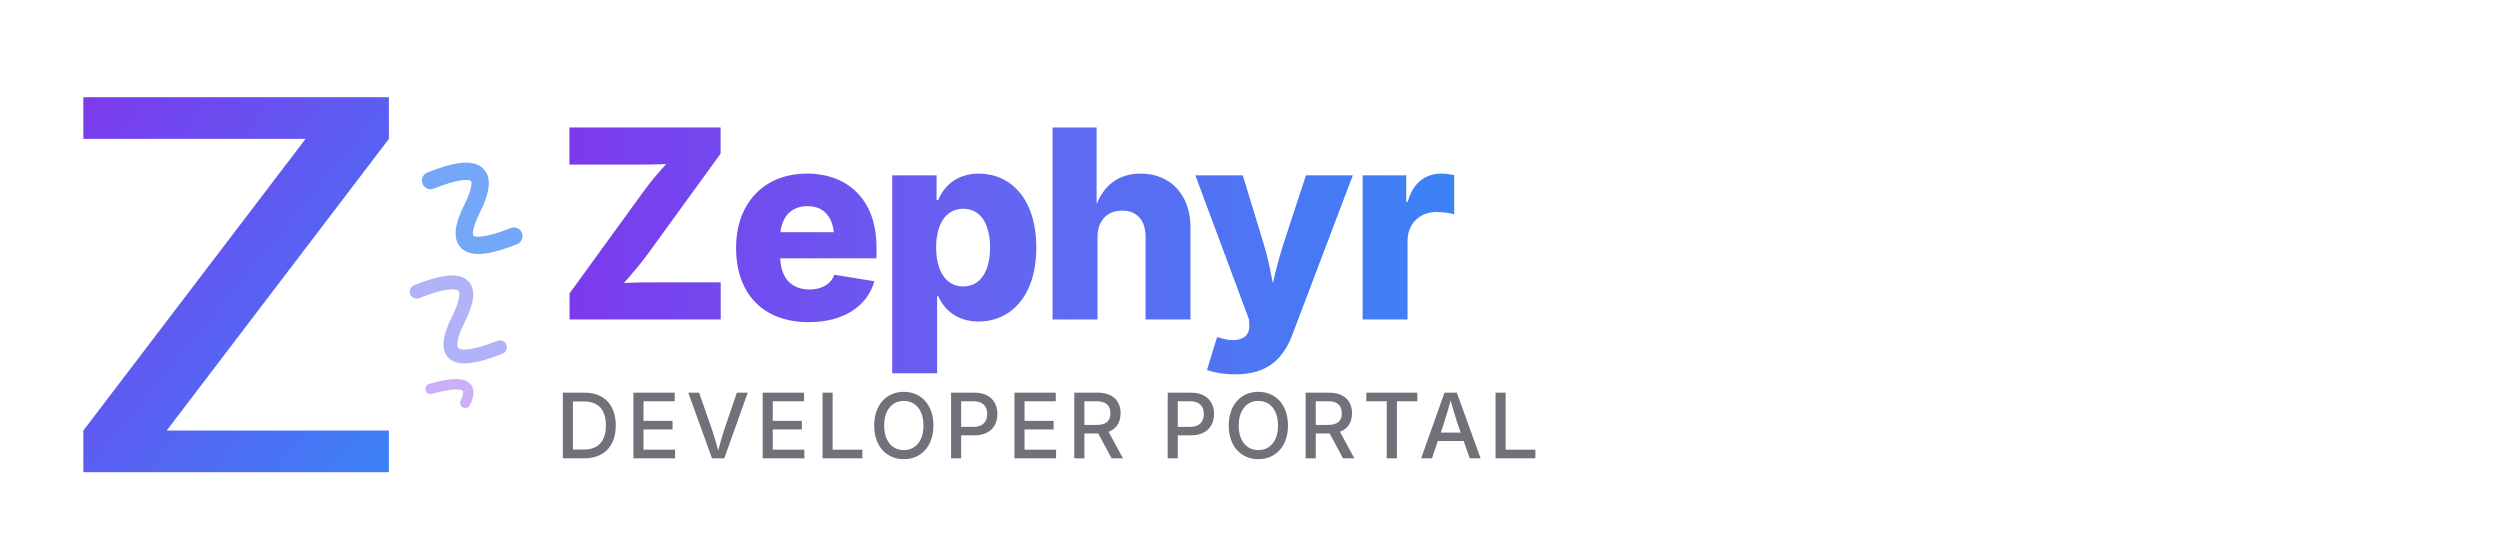
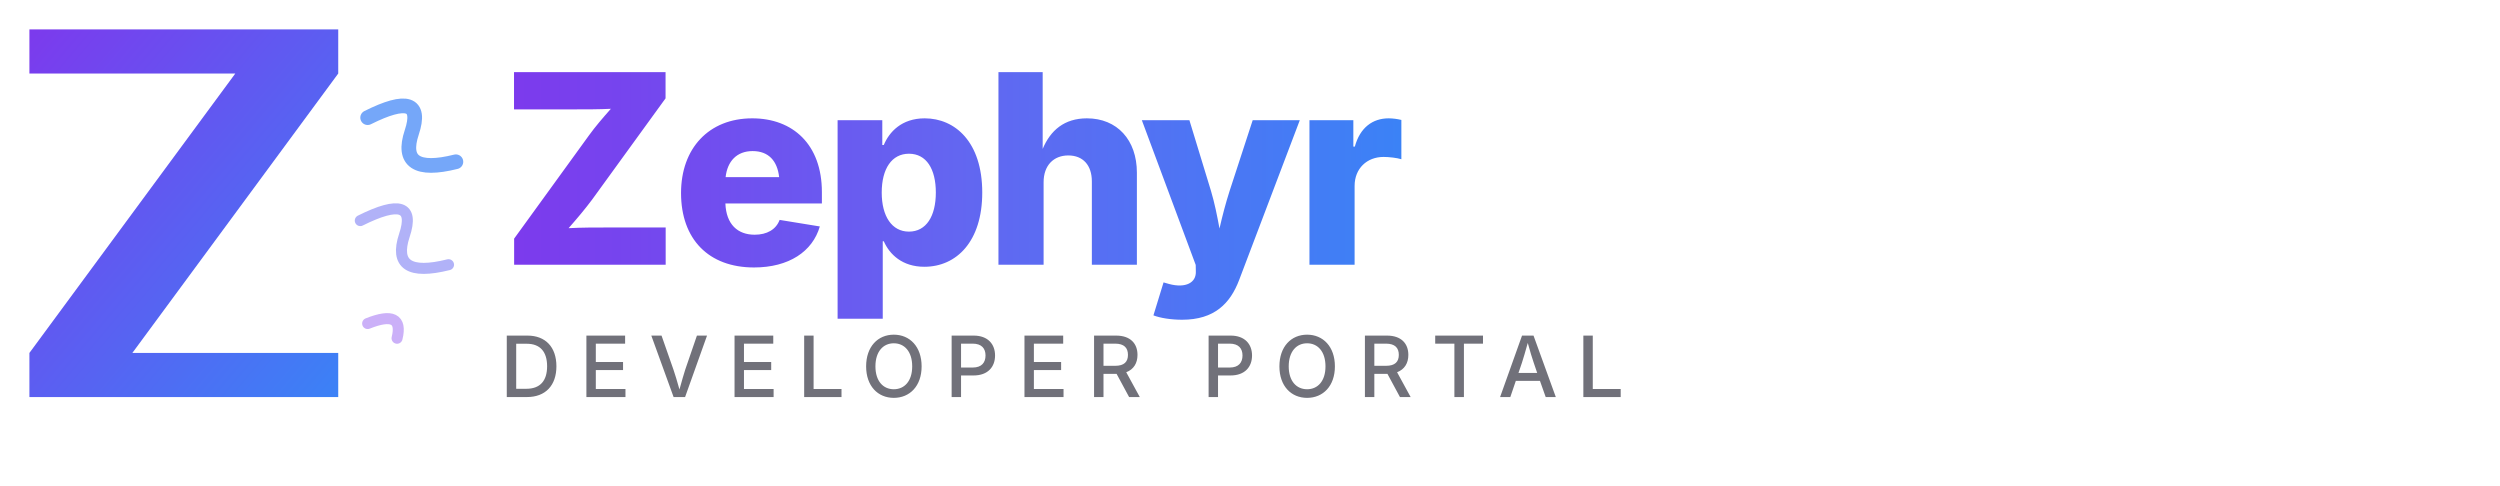
- <svg xmlns="http://www.w3.org/2000/svg" viewBox="0 0 360 80" fill="none">
+ <svg xmlns="http://www.w3.org/2000/svg" viewBox="0 0 340 66" fill="none">
  <defs>
    <linearGradient id="iconGrad" x1="0%" y1="0%" x2="100%" y2="100%">
      <stop offset="0%" stop-color="#7c3aed" />
      <stop offset="100%" stop-color="#3b82f6" />
    </linearGradient>
    <linearGradient id="textGrad" x1="0%" y1="0%" x2="100%" y2="0%">
      <stop offset="0%" stop-color="#7c3aed" />
      <stop offset="50%" stop-color="#6366f1" />
      <stop offset="100%" stop-color="#3b82f6" />
    </linearGradient>
  </defs>
-   <g transform="translate(4, 6)">
-     <path d="M8 8 L52 8 L52 14 L20 56 L52 56 L52 62 L8 62 L8 56 L40 14 L8 14 Z" fill="url(#iconGrad)" />
-     <path d="M58 20 Q68 16, 64 24 Q60 32, 70 28" stroke="#3b82f6" stroke-width="2.5" stroke-linecap="round" fill="none" opacity="0.7" />
-     <path d="M56 36 Q66 32, 62 40 Q58 48, 68 44" stroke="#6366f1" stroke-width="2" stroke-linecap="round" fill="none" opacity="0.5" />
-     <path d="M58 50 Q65 48, 63 52" stroke="#7c3aed" stroke-width="1.5" stroke-linecap="round" fill="none" opacity="0.4" />
-   </g>
-   <text x="80" y="46" font-family="Inter, system-ui, -apple-system, sans-serif" font-size="38" font-weight="800" fill="url(#textGrad)" letter-spacing="-0.03em">Zephyr</text>
-   <text x="80" y="66" font-family="Inter, system-ui, -apple-system, sans-serif" font-size="13" font-weight="500" fill="#71717a" letter-spacing="0.06em">DEVELOPER PORTAL</text>
+   <path d="M4 4 L46 4 L46 10 L18 48 L46 48 L46 54 L4 54 L4 48 L32 10 L4 10 Z" fill="url(#iconGrad)" />
+   <path d="M50 16 Q58 12, 56 18 Q54 24, 62 22" stroke="#3b82f6" stroke-width="2" stroke-linecap="round" fill="none" opacity="0.7" />
+   <path d="M49 30 Q57 26, 55 32 Q53 38, 61 36" stroke="#6366f1" stroke-width="1.5" stroke-linecap="round" fill="none" opacity="0.5" />
+   <path d="M50 44 Q55 42, 54 46" stroke="#7c3aed" stroke-width="1.5" stroke-linecap="round" fill="none" opacity="0.4" />
+   <text x="68" y="36" font-family="Inter, system-ui, -apple-system, sans-serif" font-size="36" font-weight="800" fill="url(#textGrad)" letter-spacing="-0.03em">Zephyr</text>
+   <text x="68" y="54" font-family="Inter, system-ui, -apple-system, sans-serif" font-size="11.5" font-weight="500" fill="#71717a" letter-spacing="0.22em">DEVELOPER PORTAL</text>
</svg>
